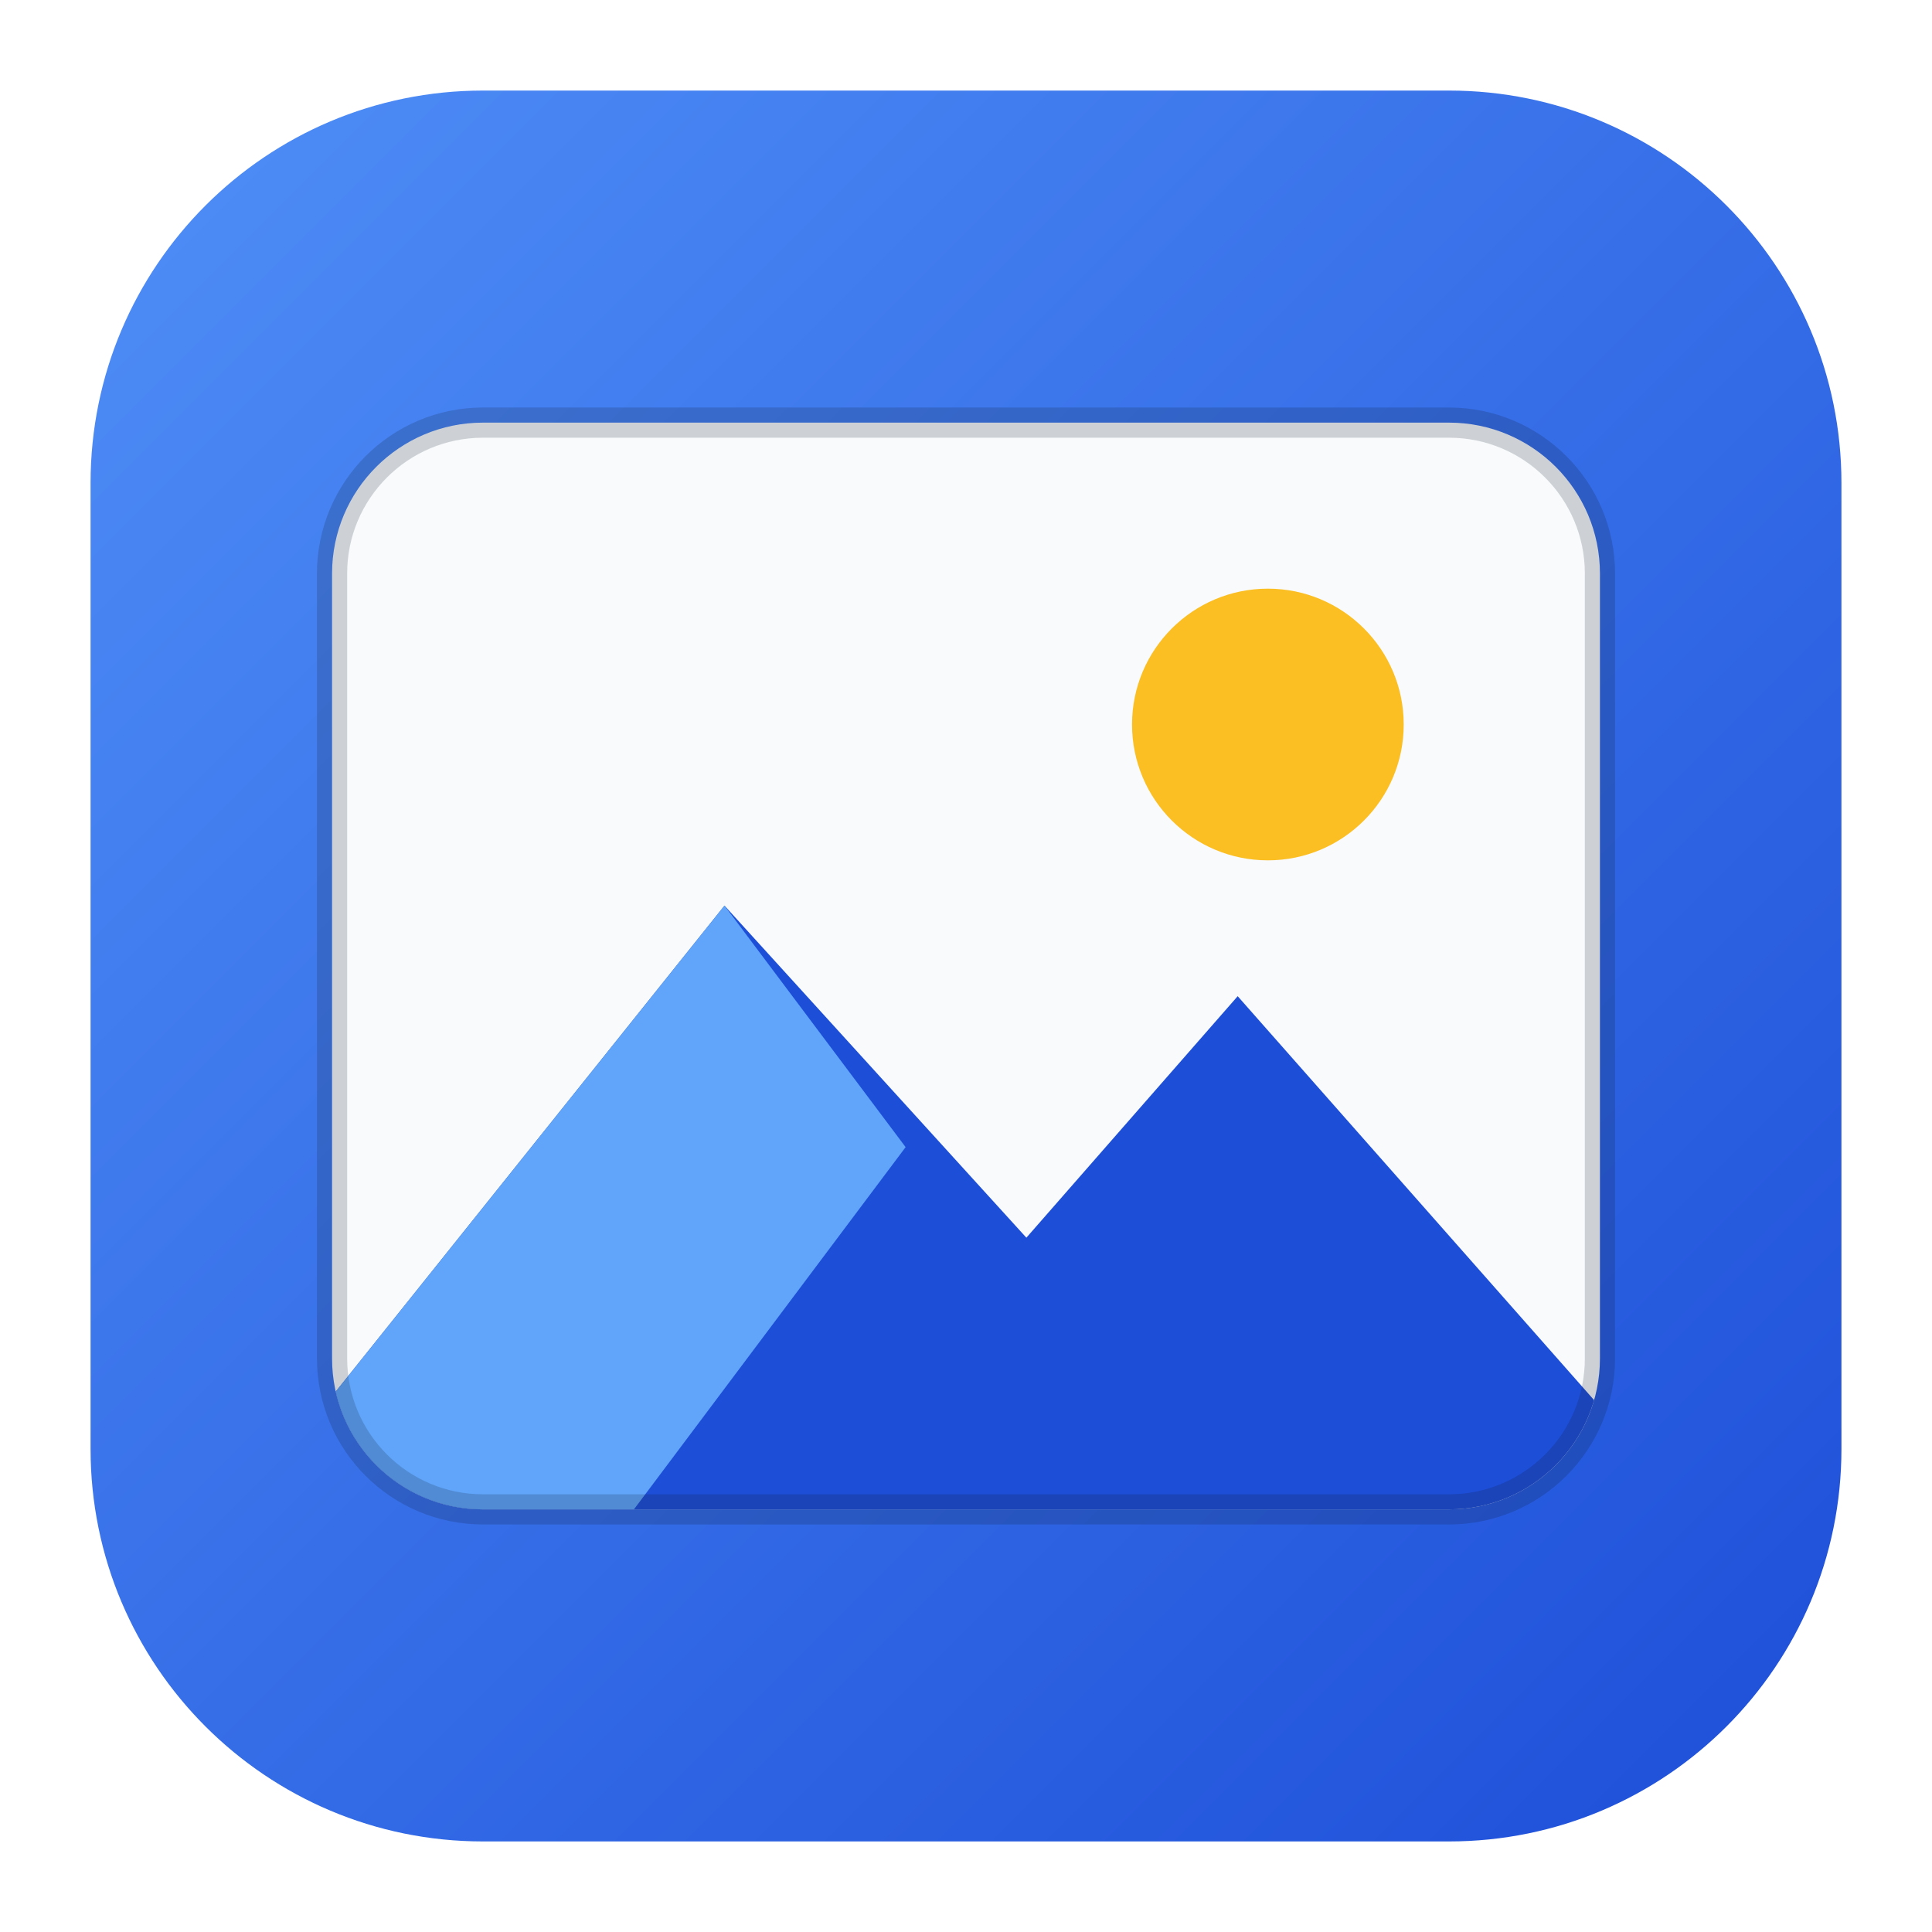
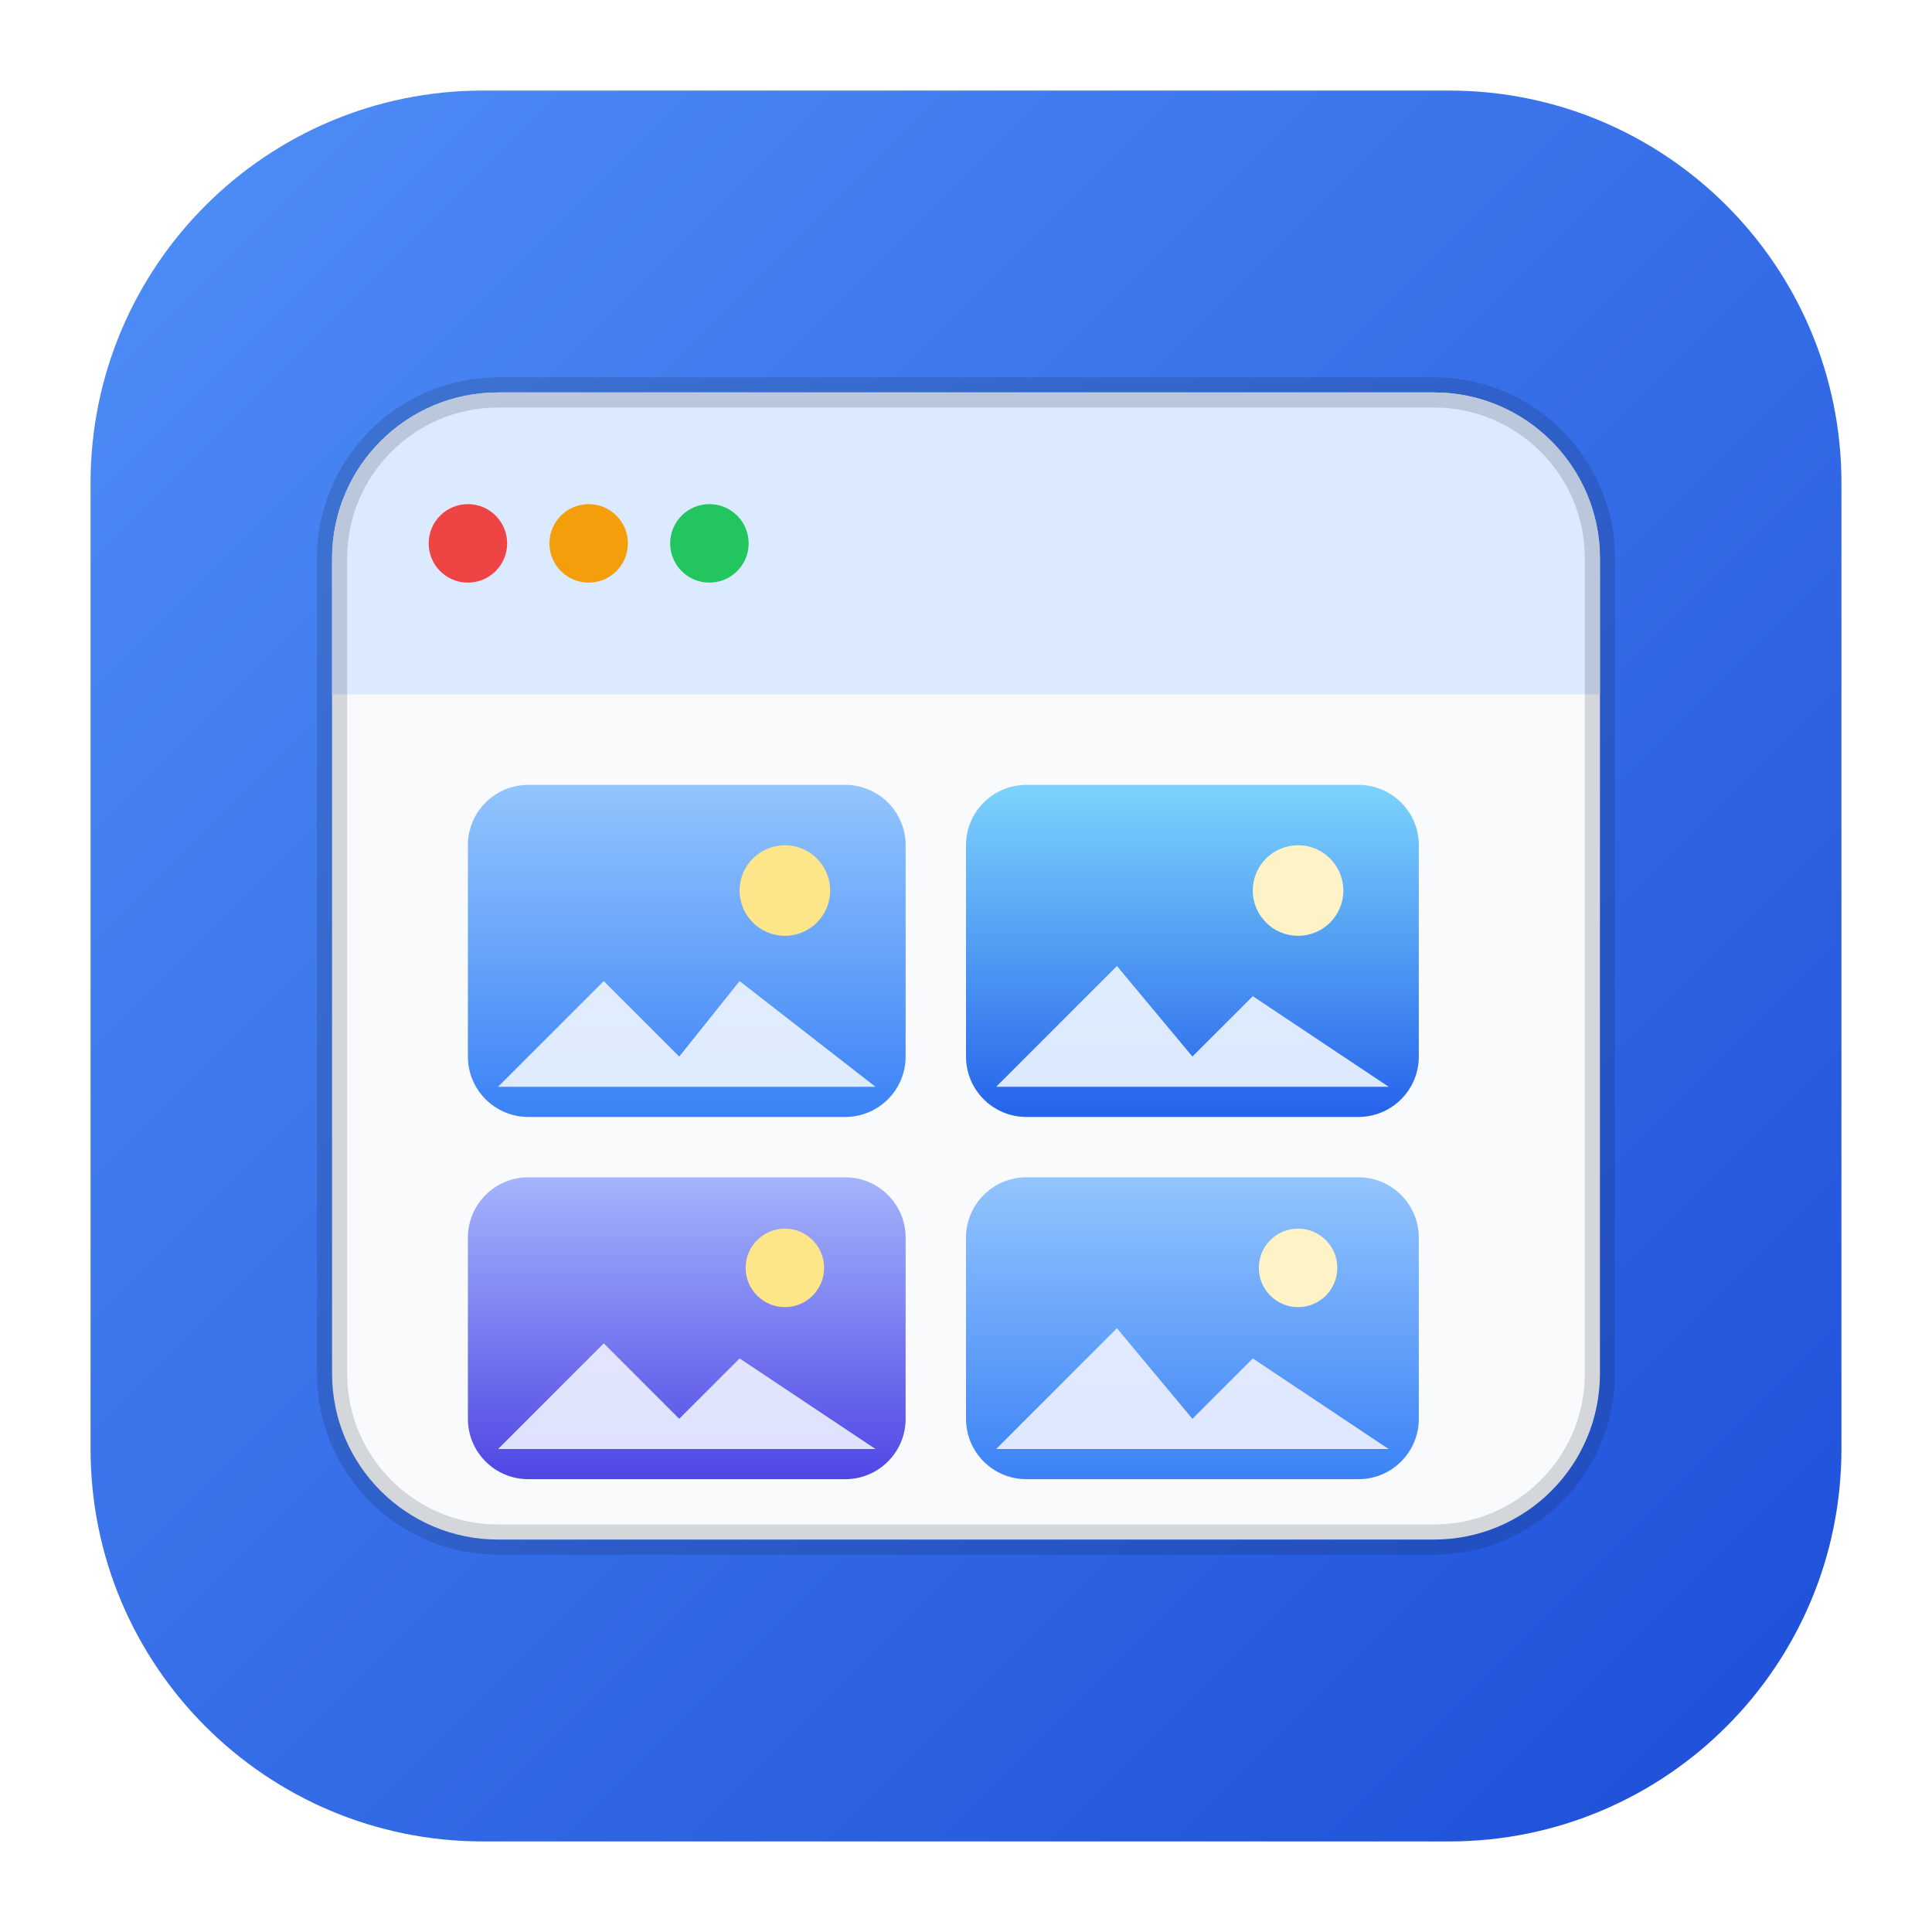
<svg xmlns="http://www.w3.org/2000/svg" width="128" height="128" viewBox="0 0 128 128">
  <defs>
    <linearGradient id="bg" x1="0" y1="0" x2="1" y2="1">
      <stop offset="0%" stop-color="#4f8ef7" />
      <stop offset="100%" stop-color="#1d4ed8" />
    </linearGradient>
-     <clipPath id="inner">
-       <rect x="22" y="28" width="84" height="72" rx="10" />
-     </clipPath>
+     <linearGradient id="tileA" x1="0" y1="0" x2="0" y2="1">
+       <stop offset="0%" stop-color="#93c5fd" />
+       <stop offset="100%" stop-color="#3b82f6" />
+     </linearGradient>
+     <linearGradient id="tileB" x1="0" y1="0" x2="0" y2="1">
+       <stop offset="0%" stop-color="#7dd3fc" />
+       <stop offset="100%" stop-color="#2563eb" />
+     </linearGradient>
+     <linearGradient id="tileC" x1="0" y1="0" x2="0" y2="1">
+       <stop offset="0%" stop-color="#a5b4fc" />
+       <stop offset="100%" stop-color="#4f46e5" />
+     </linearGradient>
  </defs>
  <rect x="6" y="6" width="116" height="116" rx="26" fill="url(#bg)" />
-   <rect x="22" y="28" width="84" height="72" rx="10" fill="#f8fafc" />
-   <g clip-path="url(#inner)">
-     <circle cx="84" cy="48" r="9" fill="#fbbf24" />
-     <path d="M16 100 L48 60 L68 82 L82 66 L112 100 Z" fill="#1d4ed8" />
-     <path d="M16 100 L48 60 L60 76 L42 100 Z" fill="#60a5fa" />
+   <rect x="22" y="26" width="84" height="76" rx="11" fill="#f8fafc" />
+   <path d="M22 37a11 11 0 0 1 11-11h62a11 11 0 0 1 11 11v9H22z" fill="#dbeafe" />
+   <circle cx="31" cy="36" r="2.6" fill="#ef4444" />
+   <circle cx="39" cy="36" r="2.6" fill="#f59e0b" />
+   <circle cx="47" cy="36" r="2.6" fill="#22c55e" />
+   <g>
+     <rect x="31" y="52" width="29" height="22" rx="4" fill="url(#tileA)" />
+     <circle cx="52" cy="59" r="3" fill="#fde68a" />
+     <path d="M33 72l7-7 5 5 4-5 9 7z" fill="#eff6ff" opacity="0.9" />
+     <rect x="64" y="52" width="30" height="22" rx="4" fill="url(#tileB)" />
+     <circle cx="86" cy="59" r="3" fill="#fef3c7" />
+     <path d="M66 72l8-8 5 6 4-4 9 6z" fill="#eff6ff" opacity="0.9" />
+     <rect x="31" y="78" width="29" height="20" rx="4" fill="url(#tileC)" />
+     <circle cx="52" cy="84" r="2.6" fill="#fde68a" />
+     <path d="M33 96l7-7 5 5 4-4 9 6z" fill="#eef2ff" opacity="0.9" />
+     <rect x="64" y="78" width="30" height="20" rx="4" fill="url(#tileA)" />
+     <circle cx="86" cy="84" r="2.6" fill="#fef3c7" />
+     <path d="M66 96l8-8 5 6 4-4 9 6z" fill="#eef2ff" opacity="0.9" />
  </g>
-   <rect x="22" y="28" width="84" height="72" rx="10" fill="none" stroke="#0f172a" stroke-opacity="0.18" stroke-width="2" />
+   <rect x="22" y="26" width="84" height="76" rx="11" fill="none" stroke="#0f172a" stroke-opacity="0.16" stroke-width="2" />
</svg>
